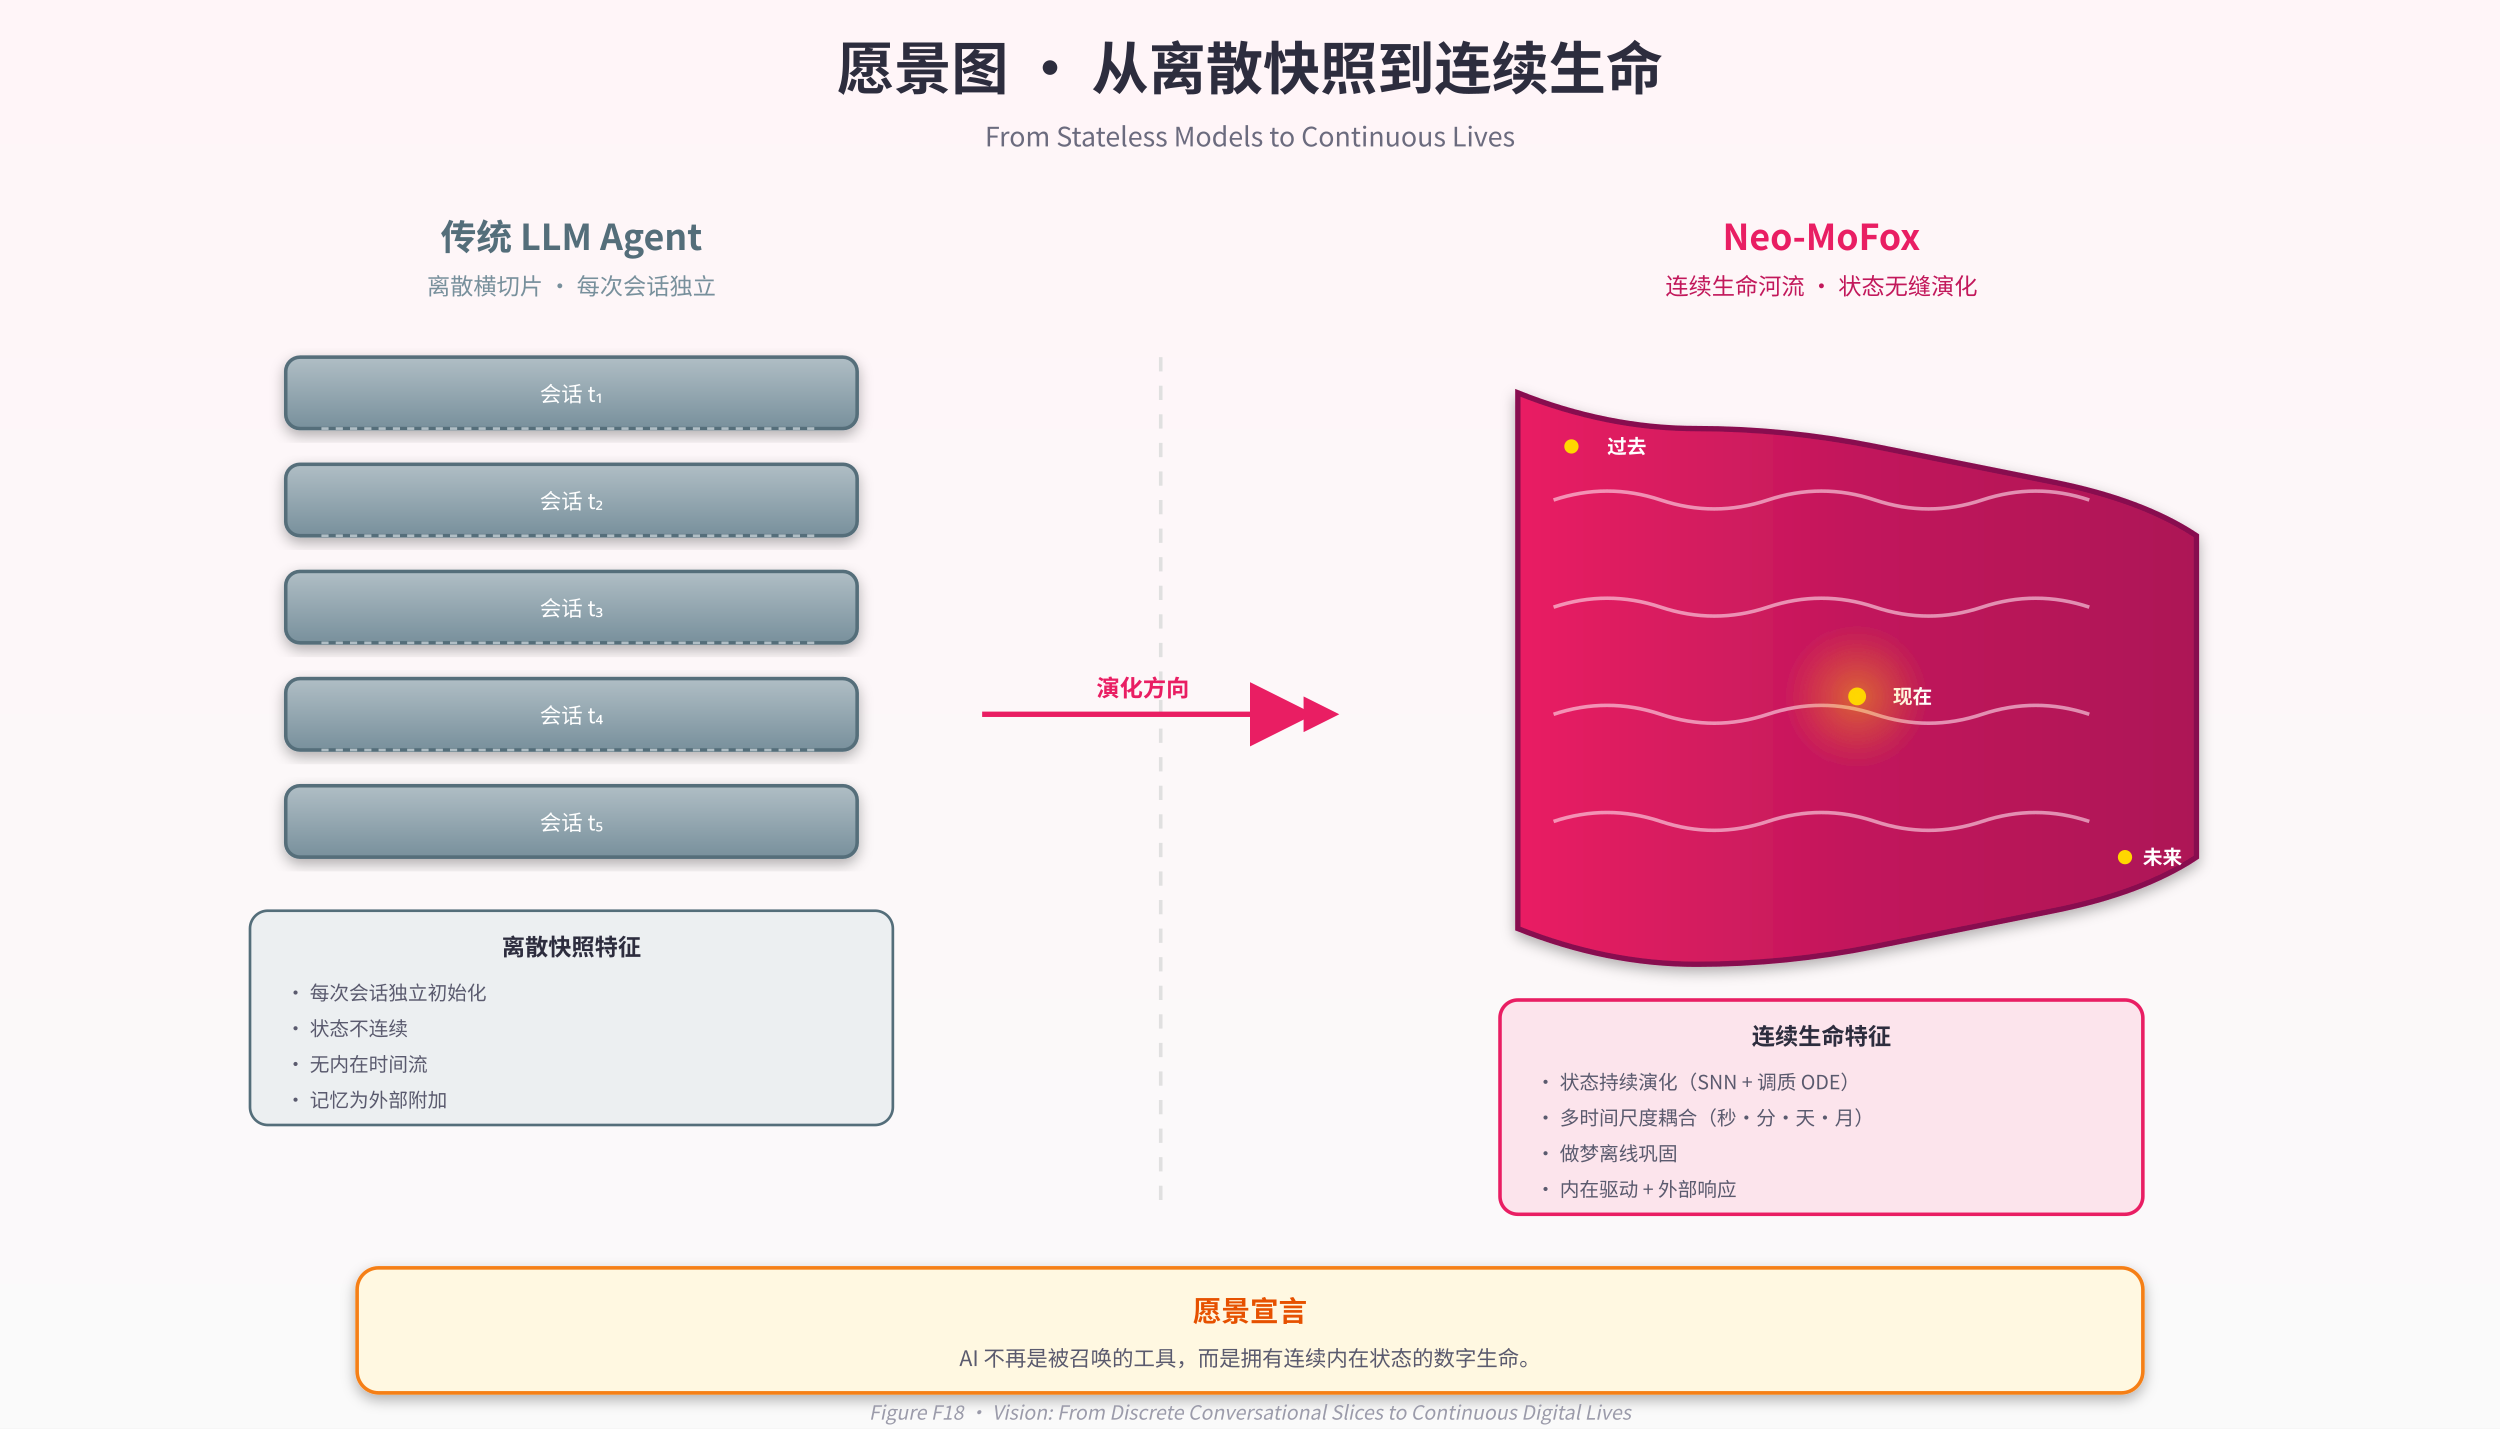
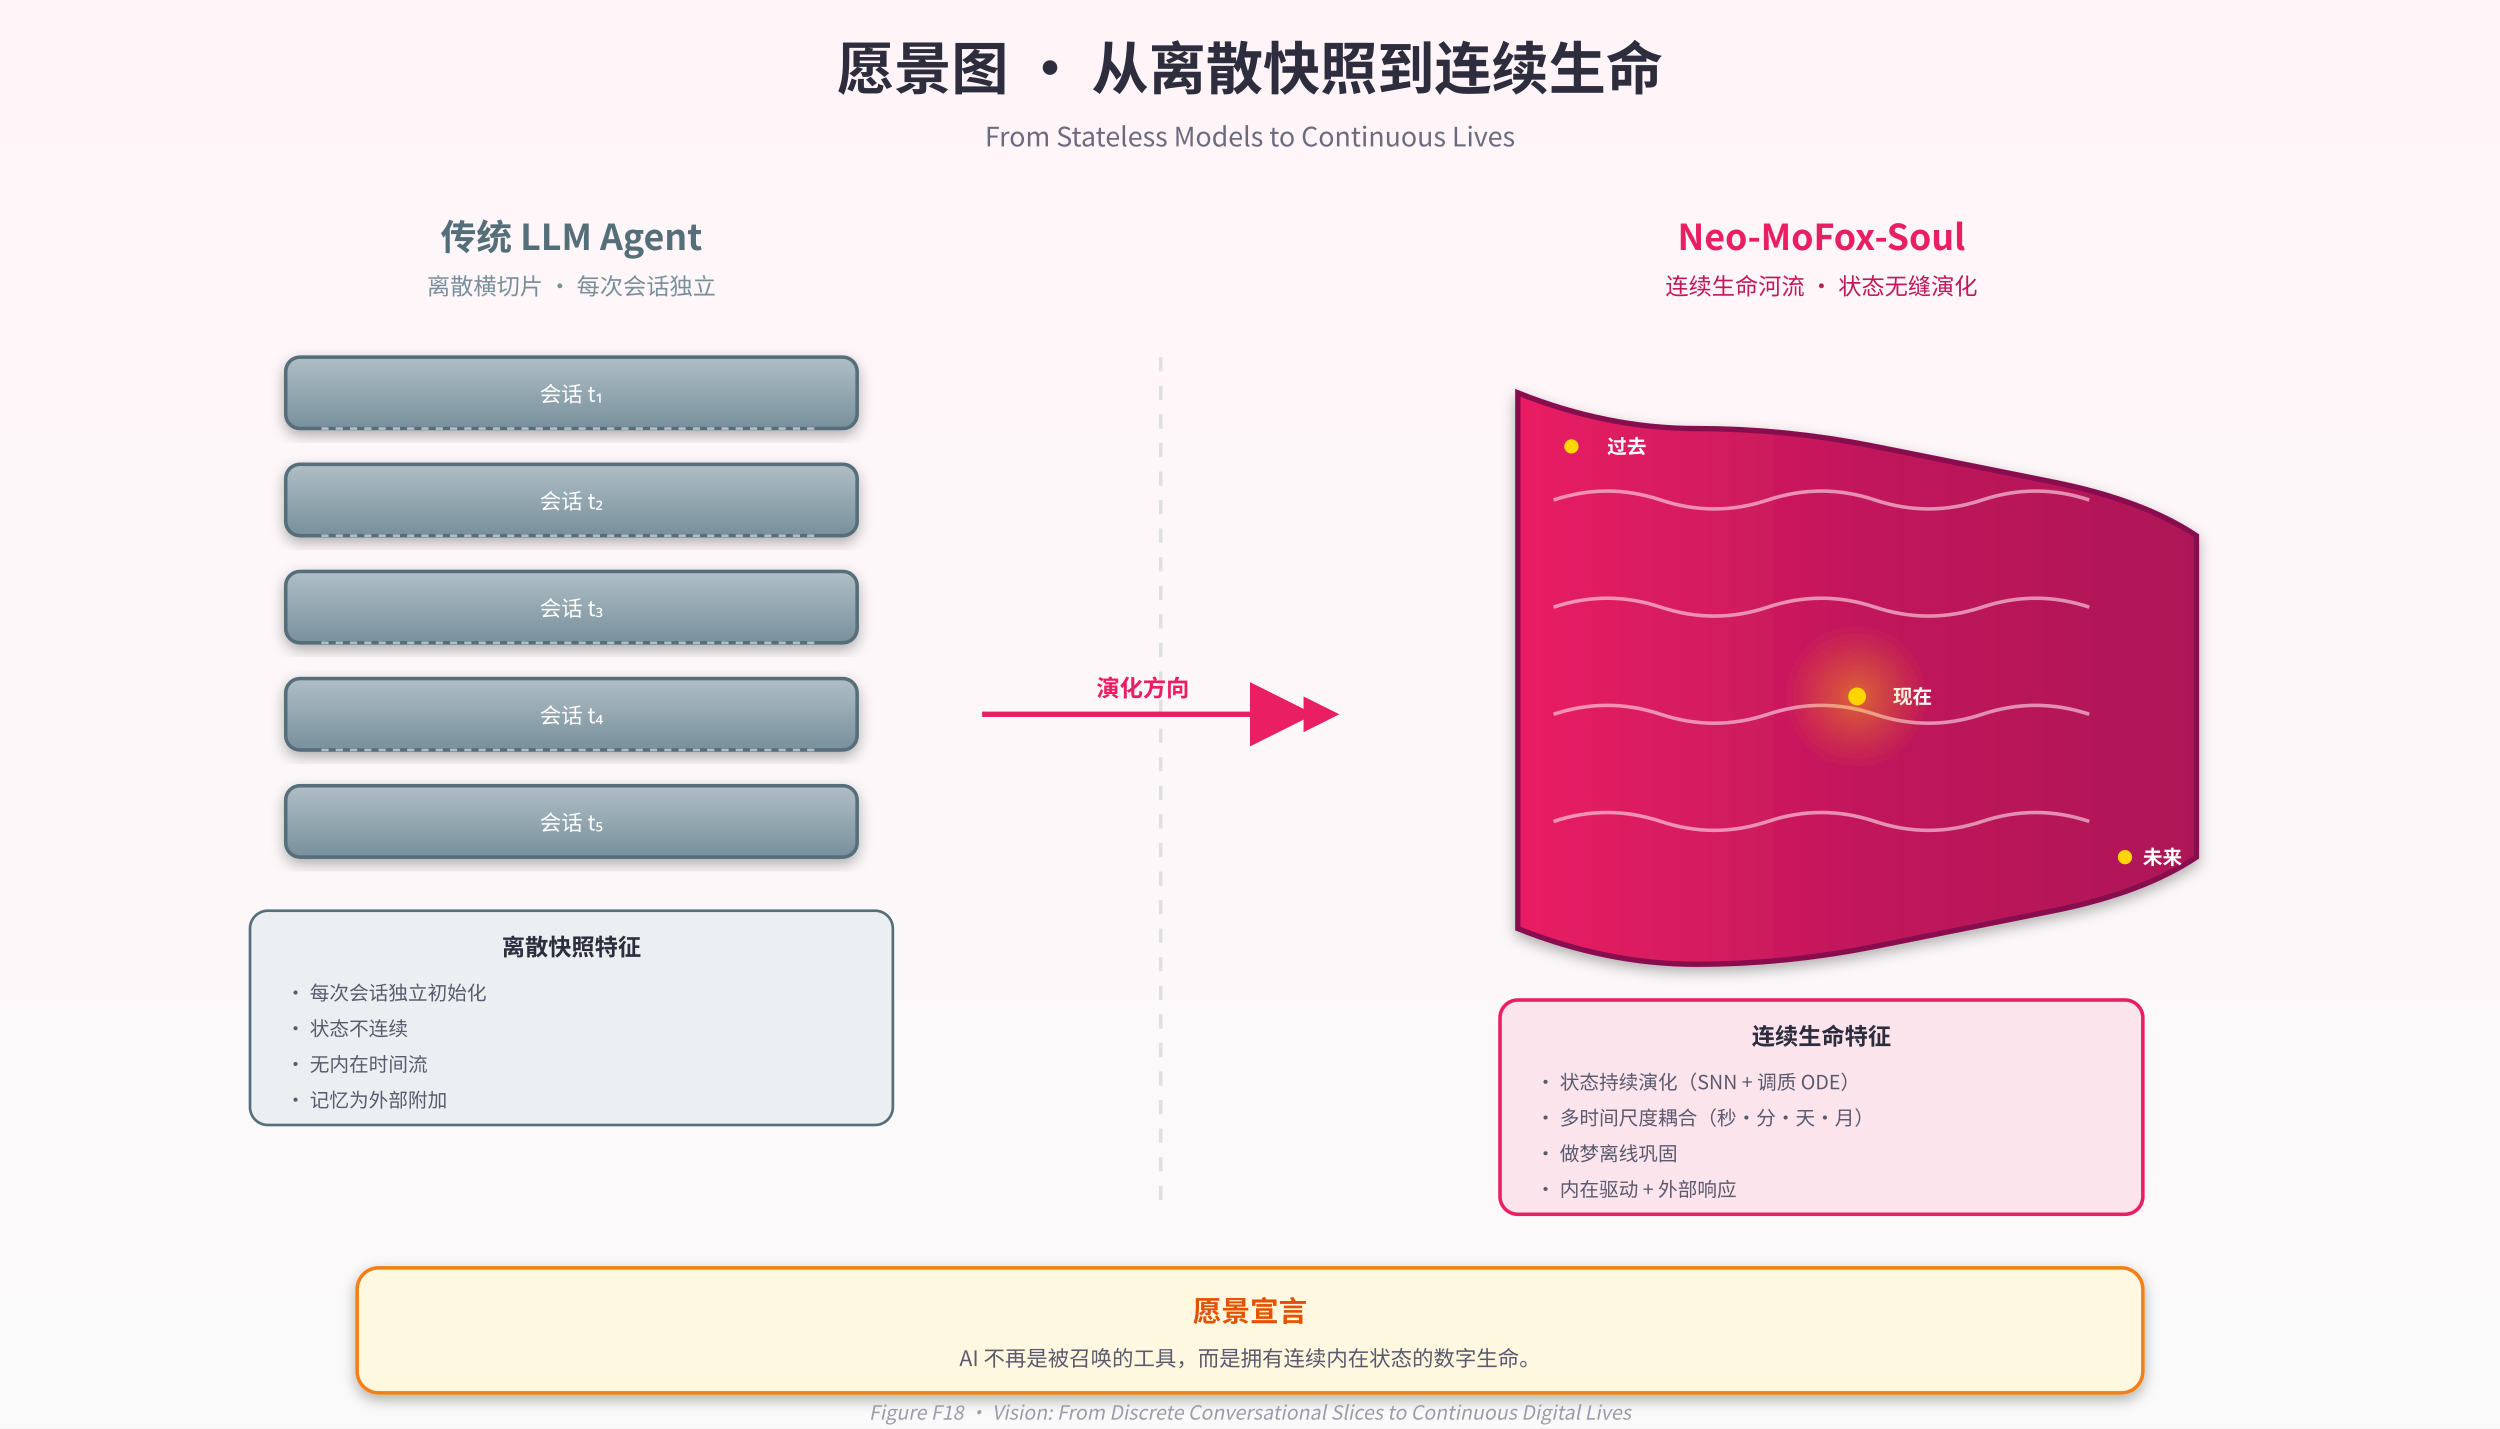
<svg xmlns="http://www.w3.org/2000/svg" viewBox="0 0 1400 800" font-family="Noto Sans CJK SC, PingFang SC, Microsoft YaHei, sans-serif">
  <defs>
    <linearGradient id="bgGrad" x1="0" y1="0" x2="0" y2="1">
      <stop offset="0%" stop-color="#FFF5F8" />
      <stop offset="100%" stop-color="#FAFAFA" />
    </linearGradient>
    <linearGradient id="riverGrad" x1="0" y1="0" x2="1" y2="0">
      <stop offset="0%" stop-color="#E91E63" />
      <stop offset="50%" stop-color="#C2185B" />
      <stop offset="100%" stop-color="#AD1457" />
    </linearGradient>
    <linearGradient id="sliceGrad" x1="0" y1="0" x2="0" y2="1">
      <stop offset="0%" stop-color="#B0BEC5" />
      <stop offset="100%" stop-color="#78909C" />
    </linearGradient>
    <filter id="softShadow" x="-20%" y="-20%" width="140%" height="140%">
      <feGaussianBlur in="SourceAlpha" stdDeviation="4" />
      <feOffset dx="0" dy="3" result="offsetblur" />
      <feComponentTransfer>
        <feFuncA type="linear" slope="0.3" />
      </feComponentTransfer>
      <feMerge>
        <feMergeNode />
        <feMergeNode in="SourceGraphic" />
      </feMerge>
    </filter>
    <radialGradient id="glowGrad">
      <stop offset="0%" stop-color="#FFD700" stop-opacity="0.8" />
      <stop offset="100%" stop-color="#FFA500" stop-opacity="0" />
    </radialGradient>
  </defs>
  <rect width="1400" height="800" fill="url(#bgGrad)" />
  <text x="700" y="50" text-anchor="middle" font-size="32" font-weight="700" fill="#2D2D3E">愿景图 · 从离散快照到连续生命</text>
  <text x="700" y="82" text-anchor="middle" font-size="15" fill="#6B6B7E">From Stateless Models to Continuous Lives</text>
  <g>
    <text x="320" y="140" text-anchor="middle" font-size="20" font-weight="700" fill="#546E7A">传统 LLM Agent</text>
    <text x="320" y="165" text-anchor="middle" font-size="13" fill="#78909C">离散横切片 · 每次会话独立</text>
    <g filter="url(#softShadow)">
      <rect x="160" y="200" width="320" height="40" rx="8" fill="url(#sliceGrad)" stroke="#546E7A" stroke-width="2" />
      <text x="320" y="225" text-anchor="middle" font-size="12" fill="#FFF">会话 t₁</text>
    </g>
    <g filter="url(#softShadow)">
      <rect x="160" y="260" width="320" height="40" rx="8" fill="url(#sliceGrad)" stroke="#546E7A" stroke-width="2" />
      <text x="320" y="285" text-anchor="middle" font-size="12" fill="#FFF">会话 t₂</text>
    </g>
    <g filter="url(#softShadow)">
      <rect x="160" y="320" width="320" height="40" rx="8" fill="url(#sliceGrad)" stroke="#546E7A" stroke-width="2" />
      <text x="320" y="345" text-anchor="middle" font-size="12" fill="#FFF">会话 t₃</text>
    </g>
    <g filter="url(#softShadow)">
      <rect x="160" y="380" width="320" height="40" rx="8" fill="url(#sliceGrad)" stroke="#546E7A" stroke-width="2" />
      <text x="320" y="405" text-anchor="middle" font-size="12" fill="#FFF">会话 t₄</text>
    </g>
    <g filter="url(#softShadow)">
      <rect x="160" y="440" width="320" height="40" rx="8" fill="url(#sliceGrad)" stroke="#546E7A" stroke-width="2" />
      <text x="320" y="465" text-anchor="middle" font-size="12" fill="#FFF">会话 t₅</text>
    </g>
    <g stroke="#B0BEC5" stroke-dasharray="4 4" stroke-width="1.5">
      <line x1="180" y1="240" x2="460" y2="240" />
      <line x1="180" y1="300" x2="460" y2="300" />
      <line x1="180" y1="360" x2="460" y2="360" />
      <line x1="180" y1="420" x2="460" y2="420" />
    </g>
    <g>
      <rect x="140" y="510" width="360" height="120" rx="10" fill="#ECEFF1" stroke="#546E7A" stroke-width="1.5" />
      <text x="320" y="535" text-anchor="middle" font-size="13" font-weight="600" fill="#2D2D3E">离散快照特征</text>
      <text x="160" y="560" font-size="11" fill="#5A5A6E">• 每次会话独立初始化</text>
      <text x="160" y="580" font-size="11" fill="#5A5A6E">• 状态不连续</text>
      <text x="160" y="600" font-size="11" fill="#5A5A6E">• 无内在时间流</text>
      <text x="160" y="620" font-size="11" fill="#5A5A6E">• 记忆为外部附加</text>
    </g>
  </g>
  <g>
-     <text x="1020" y="140" text-anchor="middle" font-size="20" font-weight="700" fill="#E91E63">Neo-MoFox</text>
+     <text x="1020" y="140" text-anchor="middle" font-size="20" font-weight="700" fill="#E91E63">Neo-MoFox-Soul</text>
    <text x="1020" y="165" text-anchor="middle" font-size="13" fill="#C2185B">连续生命河流 · 状态无缝演化</text>
    <g filter="url(#softShadow)">
      <path d="M 850 220                 Q 900 240, 950 240                Q 1000 240, 1050 250                Q 1100 260, 1150 270                Q 1200 280, 1230 300                L 1230 480                Q 1200 500, 1150 510                Q 1100 520, 1050 530                Q 1000 540, 950 540                Q 900 540, 850 520                L 850 220 Z" fill="url(#riverGrad)" stroke="#880E4F" stroke-width="3" />
      <g fill="none" stroke="#FFE0EC" stroke-width="2" opacity="0.6">
        <path d="M 870 280 Q 900 270, 930 280 T 990 280 T 1050 280 T 1110 280 T 1170 280" />
        <path d="M 870 340 Q 900 330, 930 340 T 990 340 T 1050 340 T 1110 340 T 1170 340" />
        <path d="M 870 400 Q 900 390, 930 400 T 990 400 T 1050 400 T 1110 400 T 1170 400" />
        <path d="M 870 460 Q 900 450, 930 460 T 990 460 T 1050 460 T 1110 460 T 1170 460" />
      </g>
      <g font-size="11" fill="#FFF" font-weight="600">
        <circle cx="880" cy="250" r="4" fill="#FFD700" />
        <text x="900" y="254">过去</text>
        <circle cx="1040" cy="390" r="5" fill="#FFD700" />
        <text x="1060" y="394">现在</text>
        <circle cx="1190" cy="480" r="4" fill="#FFD700" />
        <text x="1200" y="484">未来</text>
      </g>
      <circle cx="1040" cy="390" r="40" fill="url(#glowGrad)" opacity="0.5" />
    </g>
    <g>
      <rect x="840" y="560" width="360" height="120" rx="10" fill="#FCE4EC" stroke="#E91E63" stroke-width="2" />
      <text x="1020" y="585" text-anchor="middle" font-size="13" font-weight="600" fill="#2D2D3E">连续生命特征</text>
      <text x="860" y="610" font-size="11" fill="#5A5A6E">• 状态持续演化（SNN + 调质 ODE）</text>
      <text x="860" y="630" font-size="11" fill="#5A5A6E">• 多时间尺度耦合（秒·分·天·月）</text>
      <text x="860" y="650" font-size="11" fill="#5A5A6E">• 做梦离线巩固</text>
      <text x="860" y="670" font-size="11" fill="#5A5A6E">• 内在驱动 + 外部响应</text>
    </g>
  </g>
  <g>
    <line x1="650" y1="200" x2="650" y2="680" stroke="#E0E0E0" stroke-width="2" stroke-dasharray="8 8" />
    <polygon points="750,400 730,390 730,410" fill="#E91E63" />
    <path d="M 550 400 L 730 400" stroke="#E91E63" stroke-width="3" marker-end="url(#arrow)" />
    <defs>
      <marker id="arrow" markerWidth="12" markerHeight="12" refX="10" refY="6" orient="auto">
        <path d="M0,0 L0,12 L12,6 z" fill="#E91E63" />
      </marker>
    </defs>
    <text x="640" y="390" text-anchor="middle" font-size="13" font-weight="700" fill="#E91E63">演化方向</text>
  </g>
  <g>
    <rect x="200" y="710" width="1000" height="70" rx="12" fill="#FFF8E1" stroke="#F57F17" stroke-width="2" filter="url(#softShadow)" />
    <text x="700" y="740" text-anchor="middle" font-size="16" font-weight="700" fill="#E65100">愿景宣言</text>
    <text x="700" y="765" text-anchor="middle" font-size="12" fill="#5A5A6E">AI 不再是被召唤的工具，而是拥有连续内在状态的数字生命。</text>
  </g>
  <text x="700" y="795" text-anchor="middle" font-size="11" fill="#9B9BAA" font-style="italic">Figure F18 · Vision: From Discrete Conversational Slices to Continuous Digital Lives</text>
</svg>
